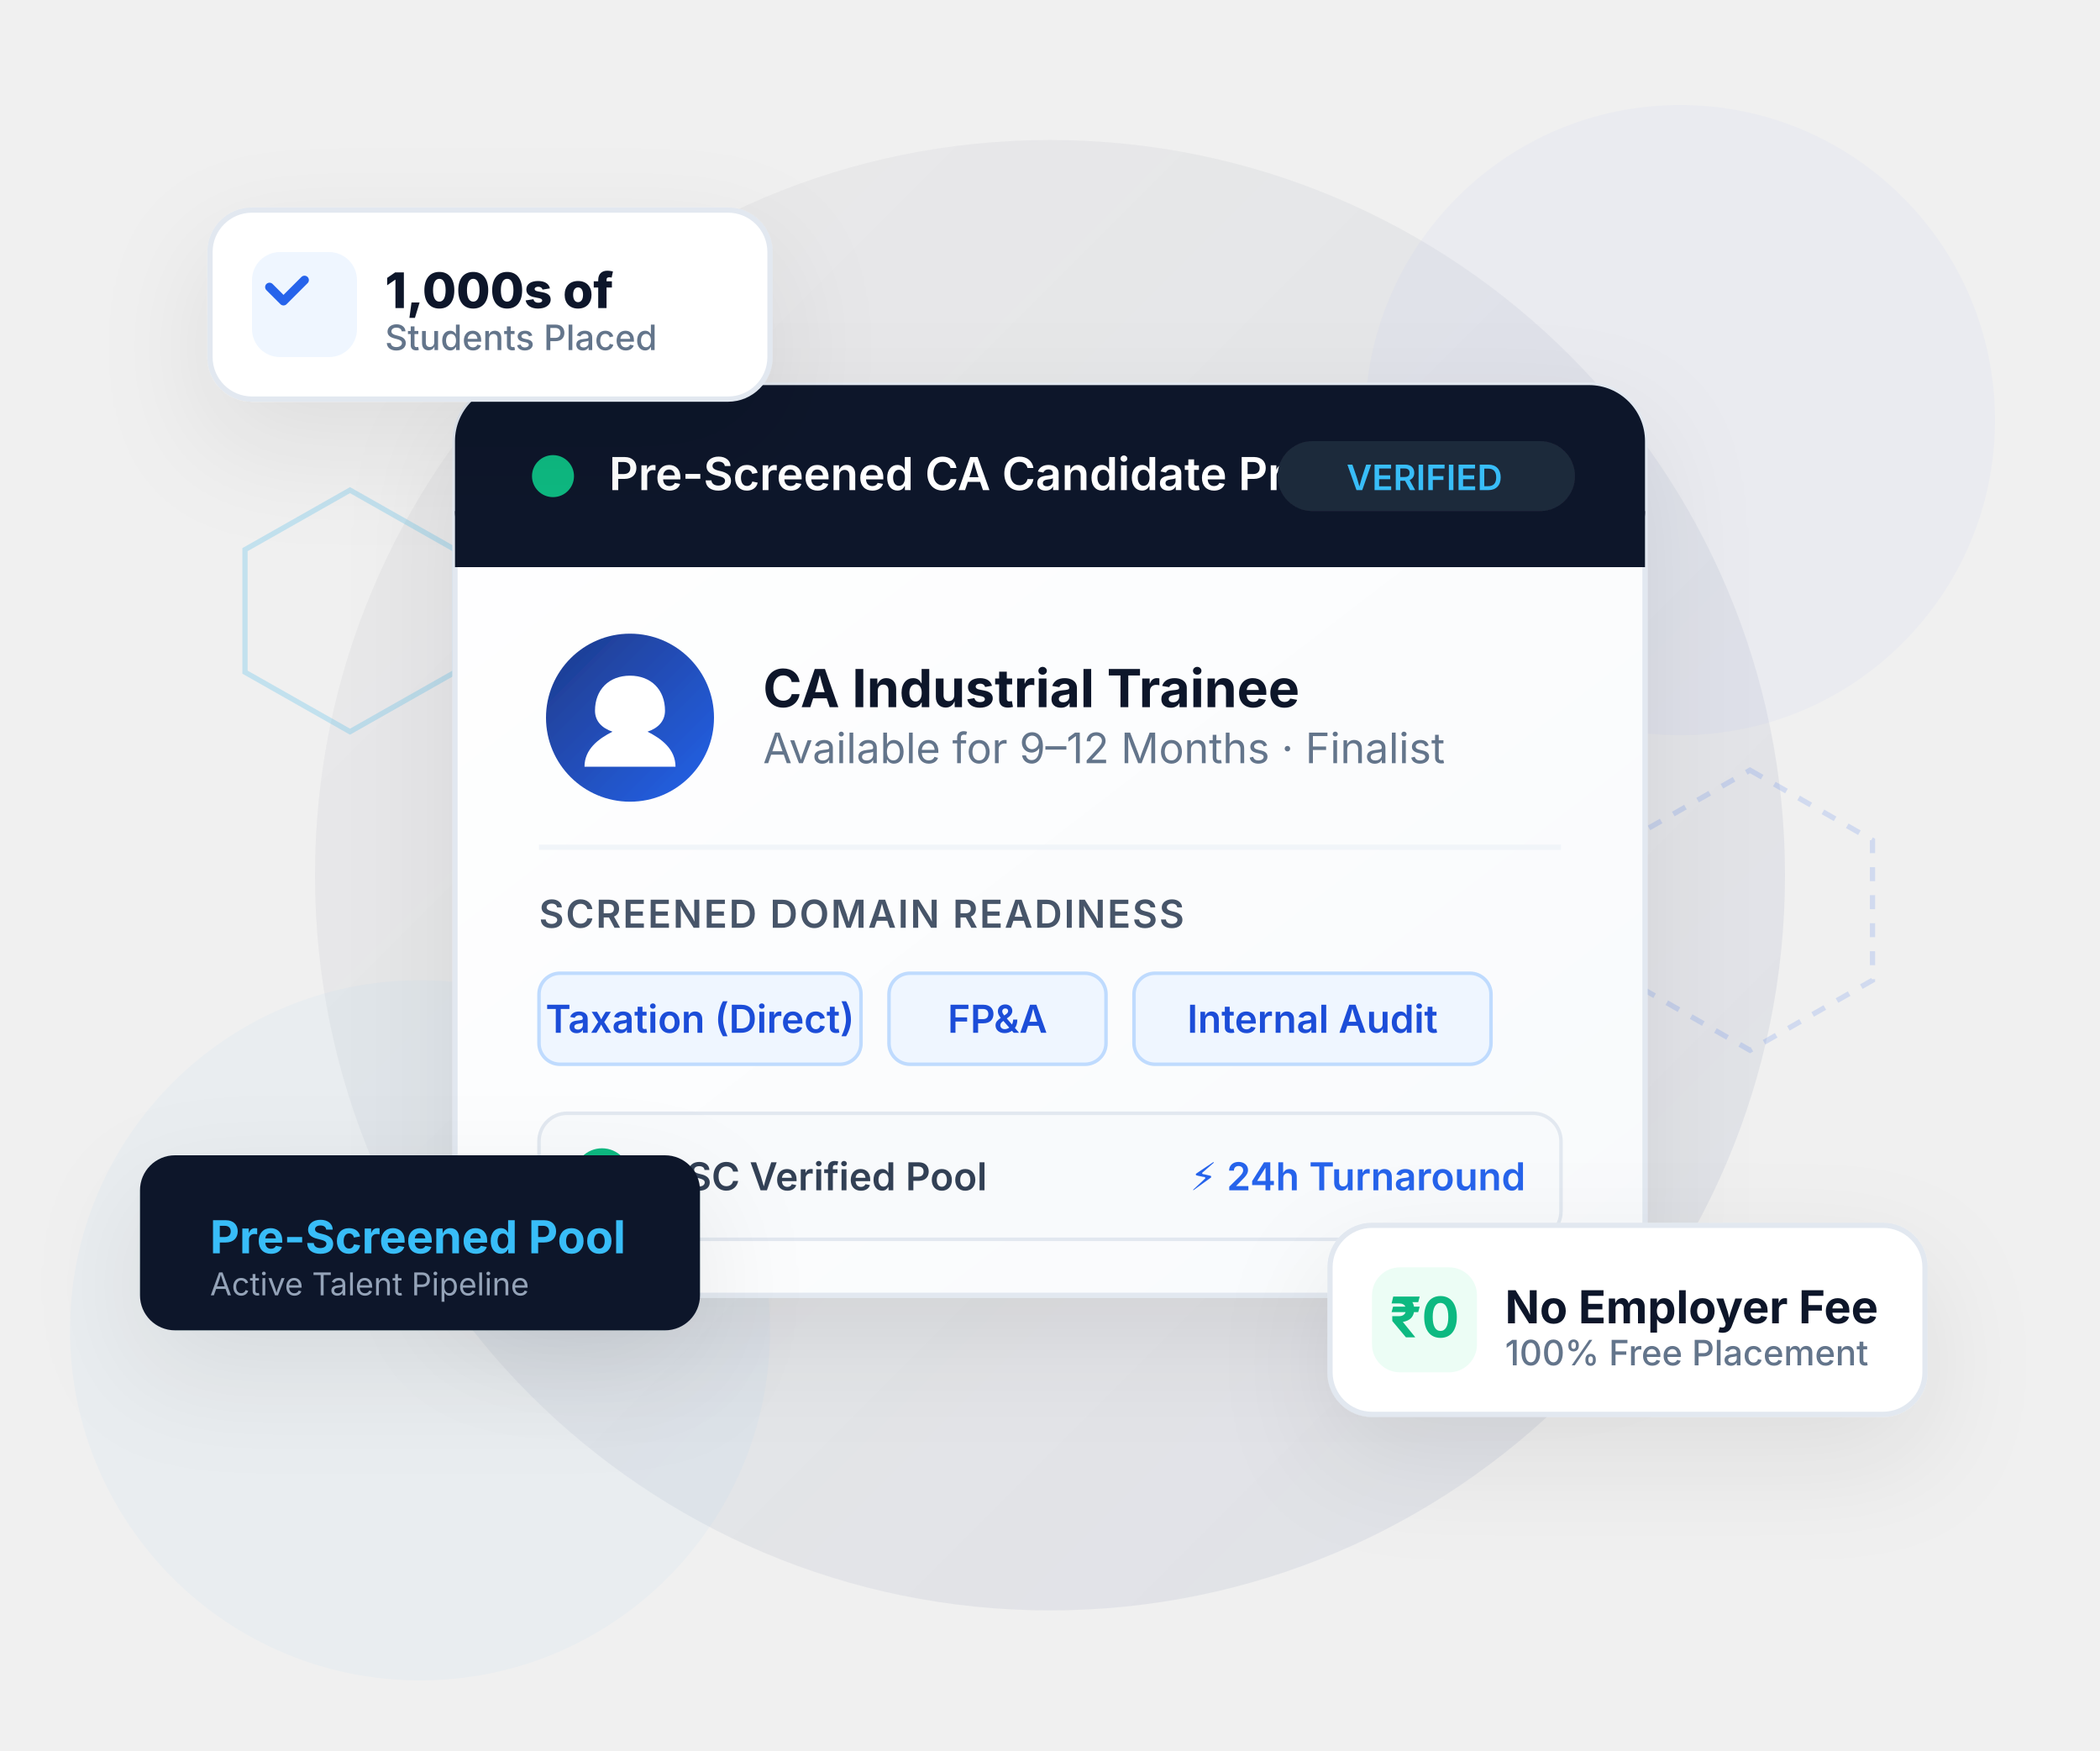
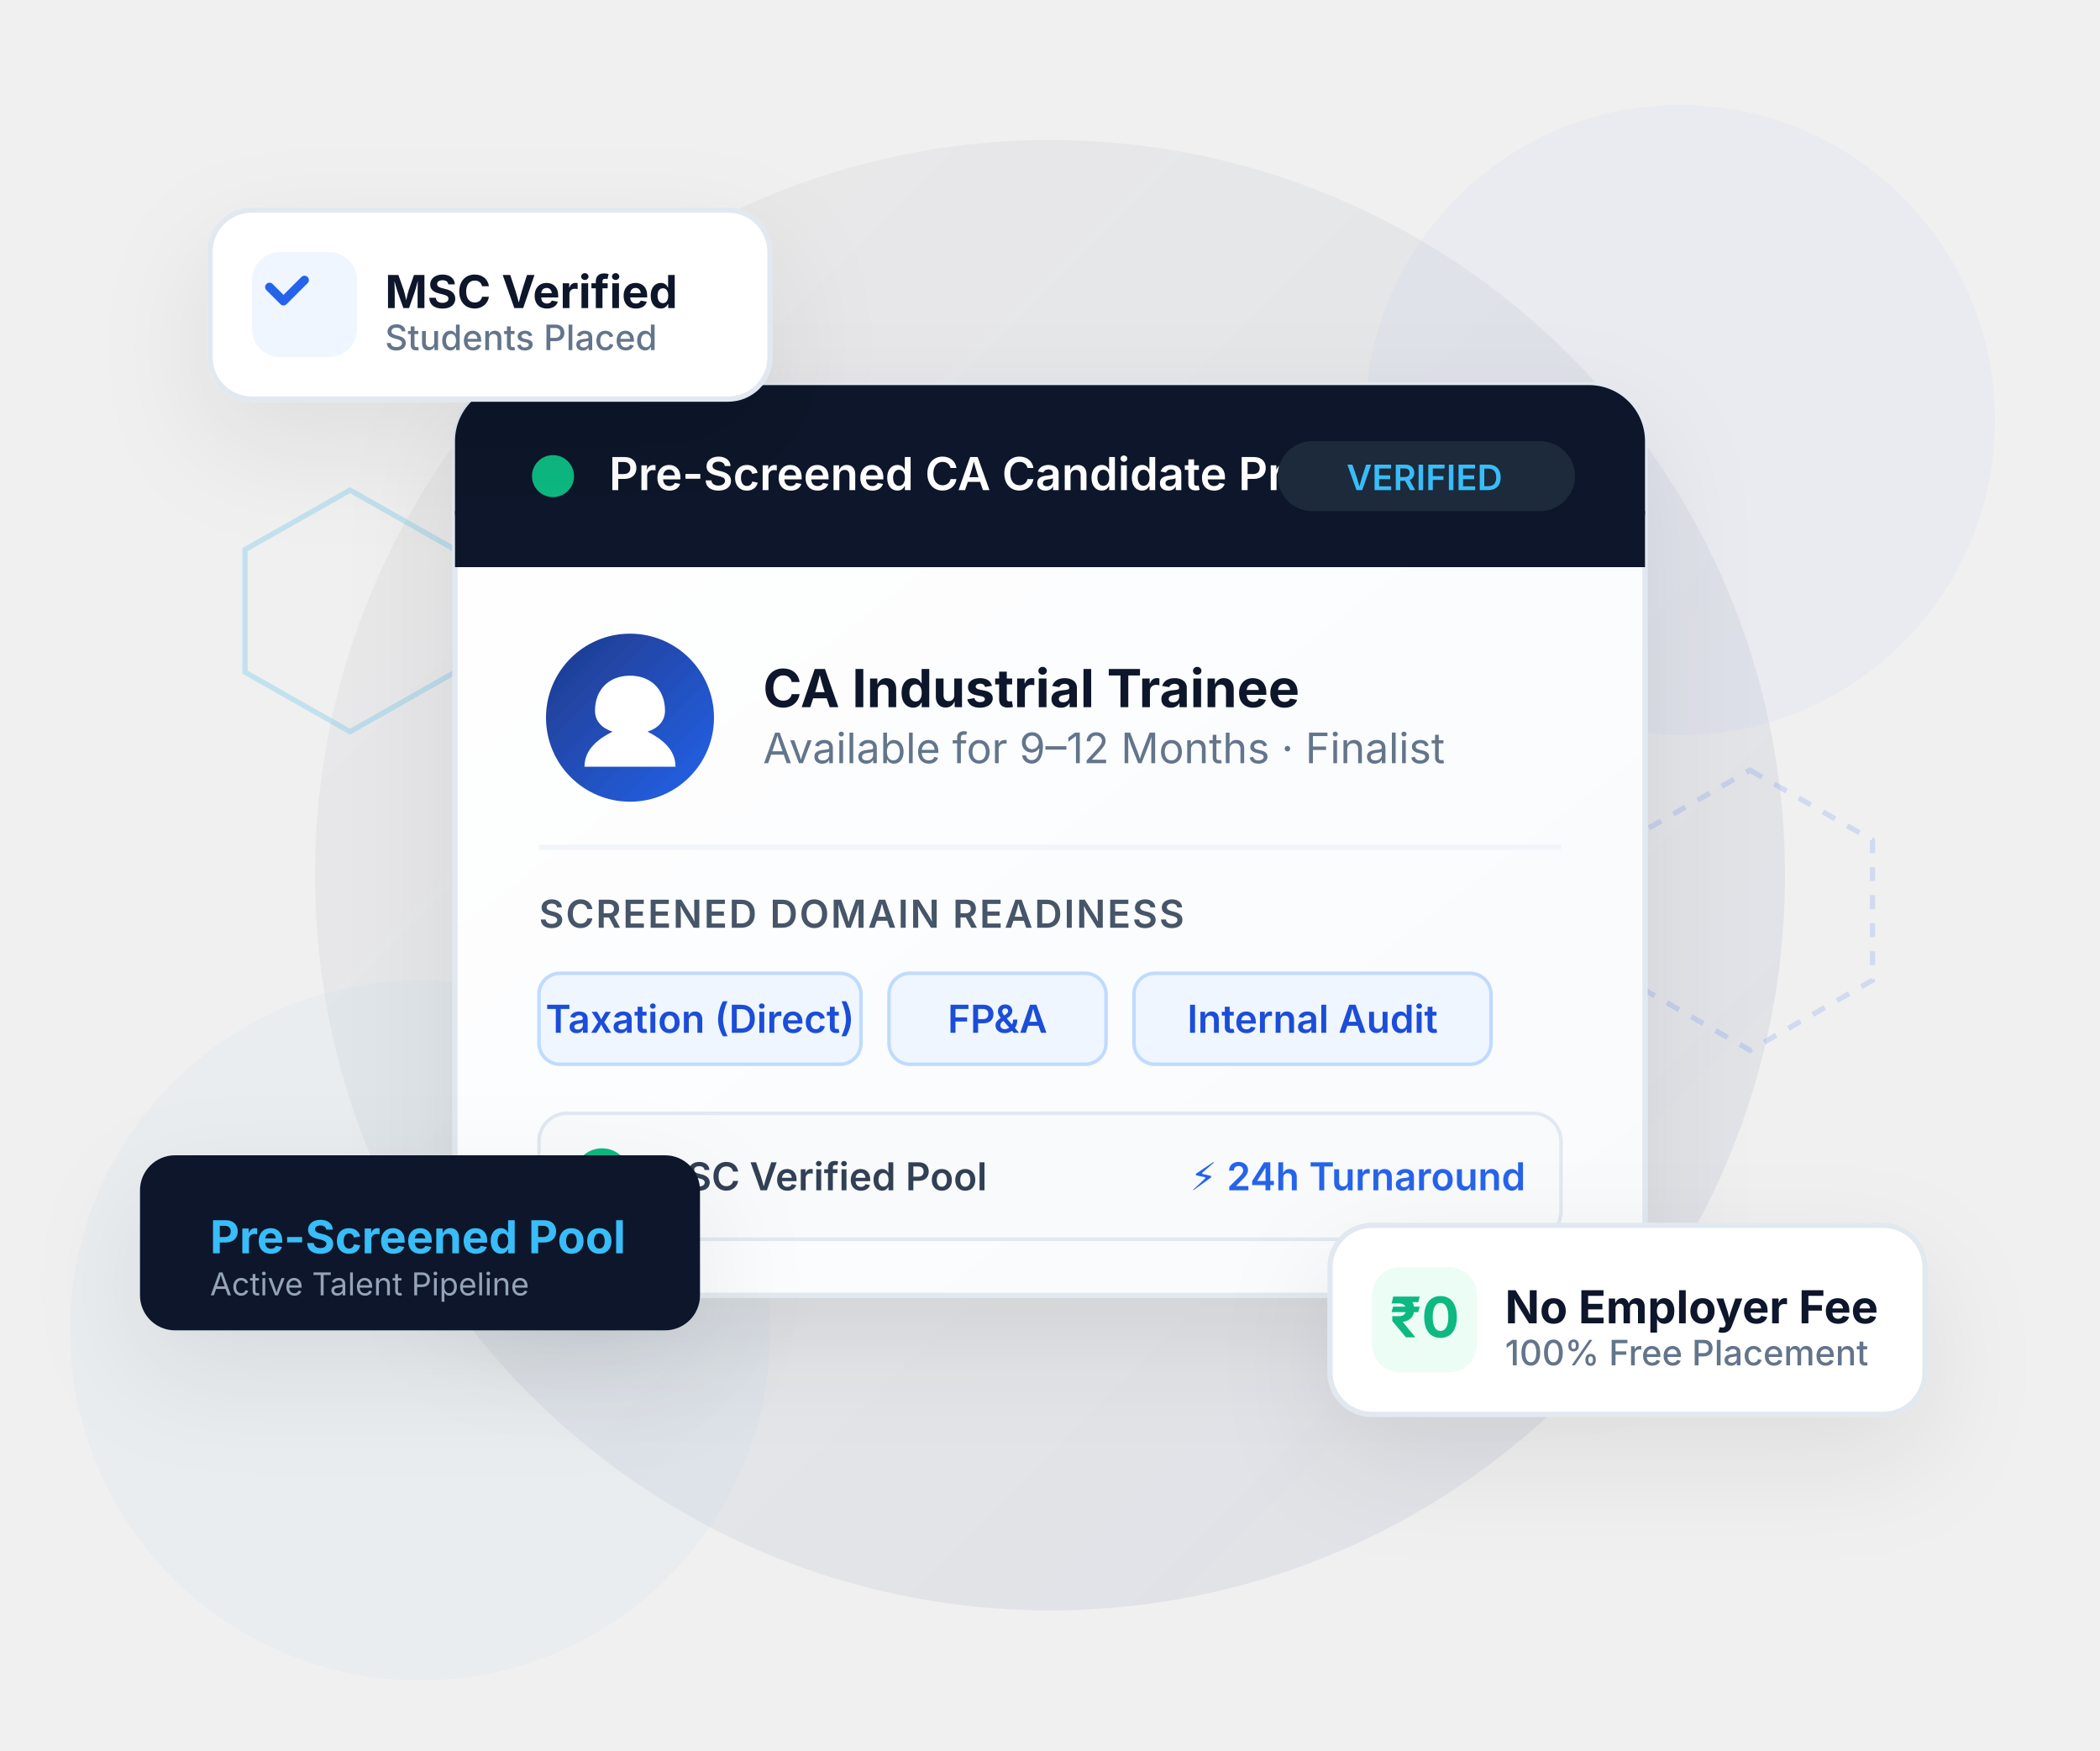
<svg xmlns="http://www.w3.org/2000/svg" width="600" height="500" viewBox="0 0 600 500" fill="none">
  <defs>
    <linearGradient id="bgGrad" x1="0%" y1="0%" x2="100%" y2="100%">
      <stop offset="0%" stop-color="#0F172A" stop-opacity="0.03" />
      <stop offset="100%" stop-color="#1E3A8A" stop-opacity="0.08" />
    </linearGradient>
    <linearGradient id="cardGrad" x1="0%" y1="0%" x2="100%" y2="100%">
      <stop offset="0%" stop-color="#FFFFFF" />
      <stop offset="100%" stop-color="#F8FAFC" />
    </linearGradient>
    <linearGradient id="primaryGrad" x1="0%" y1="0%" x2="100%" y2="100%">
      <stop offset="0%" stop-color="#1E3A8A" />
      <stop offset="100%" stop-color="#2563EB" />
    </linearGradient>
    <linearGradient id="cyanGrad" x1="0%" y1="0%" x2="100%" y2="0%">
      <stop offset="0%" stop-color="#2563EB" />
      <stop offset="100%" stop-color="#0EA5E9" />
    </linearGradient>
    <linearGradient id="greenGrad" x1="0%" y1="0%" x2="100%" y2="100%">
      <stop offset="0%" stop-color="#10B981" />
      <stop offset="100%" stop-color="#059669" />
    </linearGradient>
    <filter id="shadow" x="-10%" y="-10%" width="120%" height="120%" filterUnits="userSpaceOnUse">
      <feDropShadow dx="0" dy="12" stdDeviation="16" flood-color="#0F172A" flood-opacity="0.08" />
    </filter>
    <filter id="glow" x="-20%" y="-20%" width="140%" height="140%" filterUnits="userSpaceOnUse">
      <feDropShadow dx="0" dy="4" stdDeviation="8" flood-color="#2563EB" flood-opacity="0.25" />
    </filter>
  </defs>
  <circle cx="300" cy="250" r="210" fill="url(#bgGrad)" />
  <circle cx="480" cy="120" r="90" fill="#2563EB" fill-opacity="0.03" />
  <circle cx="120" cy="380" r="100" fill="#0EA5E9" fill-opacity="0.03" />
  <path d="M 500 220 L 535 240 L 535 280 L 500 300 L 465 280 L 465 240 Z" fill="none" stroke="#2563EB" stroke-width="1.5" stroke-opacity="0.15" stroke-dasharray="4 4" />
  <path d="M 100 140 L 130 157 L 130 192 L 100 209 L 70 192 L 70 157 Z" fill="none" stroke="#0EA5E9" stroke-width="1.5" stroke-opacity="0.2" />
  <path d="M 140 250 Q 240 180 300 240 T 460 250" fill="none" stroke="url(#cyanGrad)" stroke-width="2.5" stroke-dasharray="6 6" />
  <circle cx="210" cy="215" r="4" fill="#2563EB" filter="url(#glow)" />
  <circle cx="390" cy="265" r="4" fill="#0EA5E9" filter="url(#glow)" />
  <g filter="url(#shadow)" transform="translate(130, 110)">
    <rect width="340" height="260" rx="16" fill="url(#cardGrad)" stroke="#E2E8F0" stroke-width="1.5" />
    <rect width="340" height="52" rx="16" fill="#0F172A" />
    <rect y="36" width="340" height="16" fill="#0F172A" />
    <circle cx="28" cy="26" r="6" fill="#10B981" />
    <text x="44" y="30" font-family="system-ui, -apple-system, sans-serif" font-size="13" font-weight="600" fill="#FFFFFF">Pre-Screened CA Candidate Profile</text>
    <rect x="235" y="16" width="85" height="20" rx="10" fill="#1E293B" />
    <text x="277" y="30" font-family="system-ui, -apple-system, sans-serif" font-size="10" font-weight="600" fill="#38BDF8" text-anchor="middle">VERIFIED</text>
    <circle cx="50" cy="95" r="24" fill="url(#primaryGrad)" />
    <path d="M 50 83 C 44 83 40 87 40 93 C 40 96 42 98 45 99 C 41 101 37 104 37 109 L 63 109 C 63 104 59 101 55 99 C 58 98 60 96 60 93 C 60 87 56 83 50 83 Z" fill="#FFFFFF" />
    <text x="88" y="92" font-family="system-ui, -apple-system, sans-serif" font-size="15" font-weight="700" fill="#0F172A">CA Industrial Trainee</text>
    <text x="88" y="108" font-family="system-ui, -apple-system, sans-serif" font-size="12" fill="#64748B">Available for 9–12 Months · Finalist</text>
    <line x1="24" y1="132" x2="316" y2="132" stroke="#F1F5F9" stroke-width="1.5" />
    <text x="24" y="155" font-family="system-ui, -apple-system, sans-serif" font-size="11" font-weight="600" fill="#475569" letter-spacing="0.5">SCREENED DOMAIN READINESS</text>
    <rect x="24" y="168" width="92" height="26" rx="6" fill="#EFF6FF" stroke="#BFDBFE" stroke-width="1" />
    <text x="70" y="185" font-family="system-ui, -apple-system, sans-serif" font-size="11" font-weight="600" fill="#1D4ED8" text-anchor="middle">Taxation (Direct)</text>
    <rect x="124" y="168" width="62" height="26" rx="6" fill="#EFF6FF" stroke="#BFDBFE" stroke-width="1" />
    <text x="155" y="185" font-family="system-ui, -apple-system, sans-serif" font-size="11" font-weight="600" fill="#1D4ED8" text-anchor="middle">FP&amp;A</text>
    <rect x="194" y="168" width="102" height="26" rx="6" fill="#EFF6FF" stroke="#BFDBFE" stroke-width="1" />
    <text x="245" y="185" font-family="system-ui, -apple-system, sans-serif" font-size="11" font-weight="600" fill="#1D4ED8" text-anchor="middle">Internal Audit</text>
    <rect x="24" y="208" width="292" height="36" rx="8" fill="#F8FAFC" stroke="#E2E8F0" stroke-width="1" />
    <circle cx="42" cy="226" r="8" fill="#10B981" />
    <path d="M 38 226 L 41 229 L 46 223" fill="none" stroke="#FFFFFF" stroke-width="2" stroke-linecap="round" stroke-linejoin="round" />
    <text x="56" y="230" font-family="system-ui, -apple-system, sans-serif" font-size="11" font-weight="600" fill="#334155">MSC Verified Pool</text>
    <text x="210" y="230" font-family="system-ui, -apple-system, sans-serif" font-size="11" font-weight="600" fill="#2563EB">⚡ 24h Turnaround</text>
  </g>
  <g filter="url(#shadow)" transform="translate(60, 60)">
    <rect width="160" height="54" rx="12" fill="#FFFFFF" stroke="#E2E8F0" stroke-width="1.5" />
    <rect x="12" y="12" width="30" height="30" rx="8" fill="#EFF6FF" />
    <path d="M 27 20 L 21 26 L 17 22" fill="none" stroke="#2563EB" stroke-width="2.5" stroke-linecap="round" stroke-linejoin="round" />
-     <text x="50" y="28" font-family="system-ui, -apple-system, sans-serif" font-size="14" font-weight="800" fill="#0F172A">1,000s of</text>
+     <text x="50" y="28" font-family="system-ui, -apple-system, sans-serif" font-size="13" font-weight="700" fill="#0F172A">MSC Verified</text>
    <text x="50" y="40" font-family="system-ui, -apple-system, sans-serif" font-size="10" font-weight="500" fill="#64748B">Students Placed</text>
  </g>
  <g filter="url(#shadow)" transform="translate(380, 350)">
    <rect width="170" height="54" rx="12" fill="#FFFFFF" stroke="#E2E8F0" stroke-width="1.5" />
    <rect x="12" y="12" width="30" height="30" rx="8" fill="#ECFDF5" />
    <text x="27" y="32" font-family="system-ui, -apple-system, sans-serif" font-size="16" font-weight="700" fill="#10B981" text-anchor="middle">₹0</text>
    <text x="50" y="28" font-family="system-ui, -apple-system, sans-serif" font-size="13" font-weight="700" fill="#0F172A">No Employer Fee</text>
    <text x="50" y="40" font-family="system-ui, -apple-system, sans-serif" font-size="10" font-weight="500" fill="#64748B">100% Free Placement</text>
  </g>
  <g filter="url(#shadow)" transform="translate(40, 330)">
    <rect width="160" height="50" rx="10" fill="#0F172A" />
    <text x="20" y="28" font-family="system-ui, -apple-system, sans-serif" font-size="13" font-weight="700" fill="#38BDF8">Pre-Screened Pool</text>
    <text x="20" y="40" font-family="system-ui, -apple-system, sans-serif" font-size="9" fill="#94A3B8">Active Talent Pipeline</text>
  </g>
</svg>
